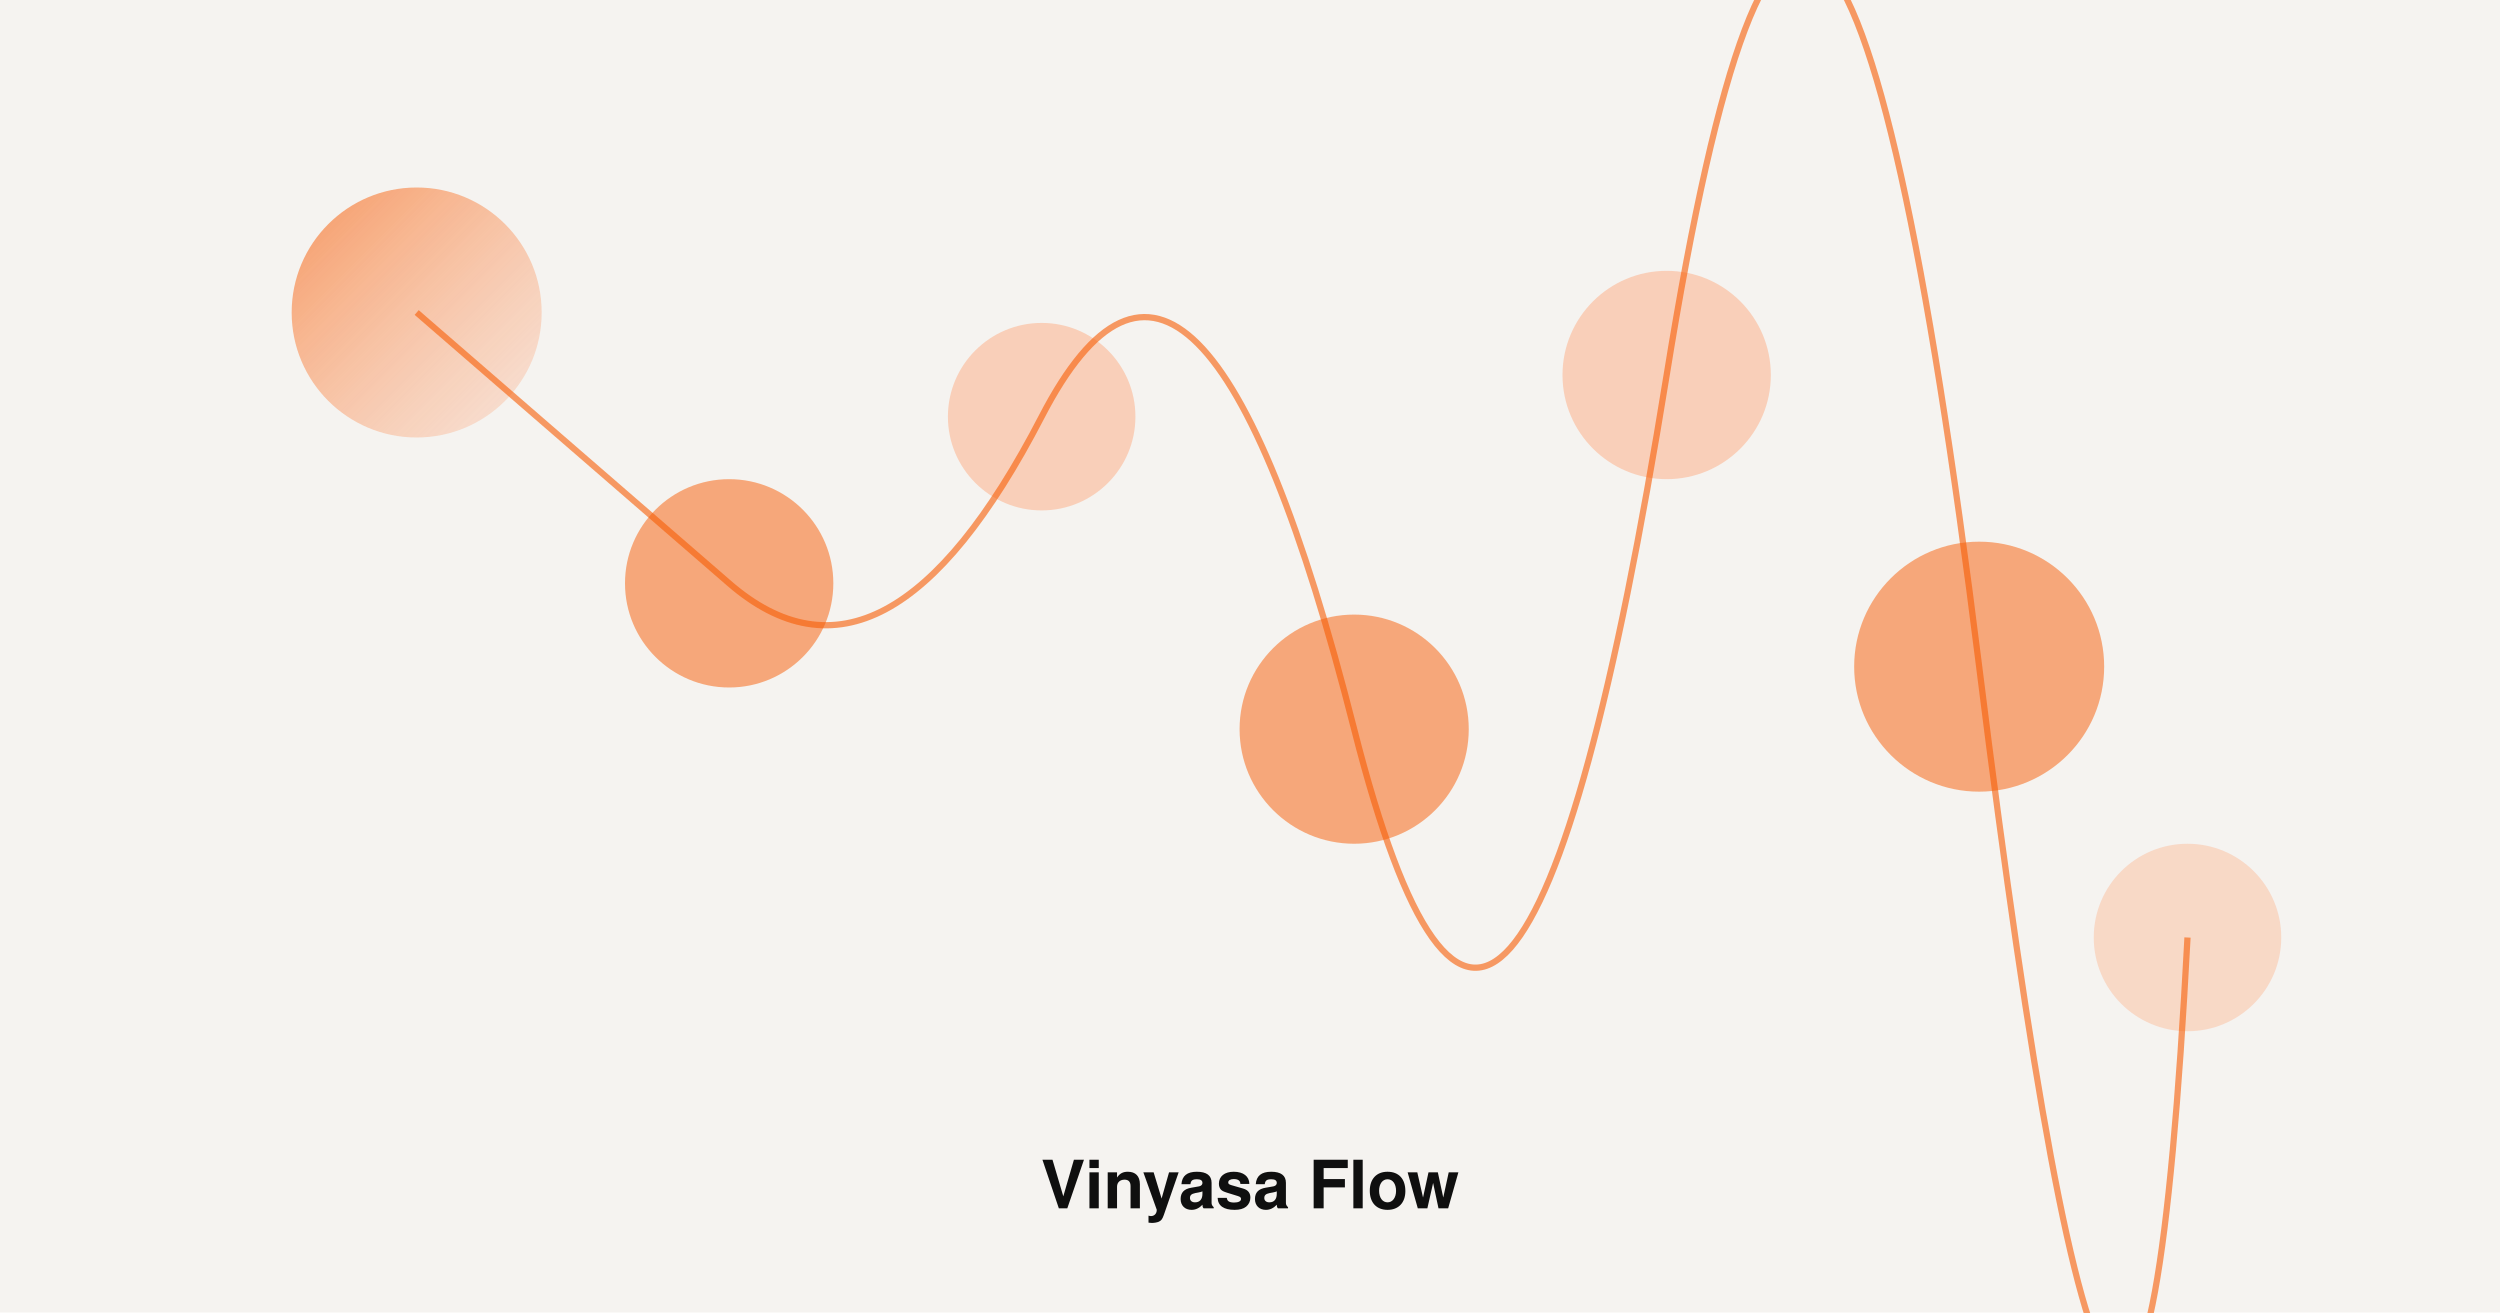
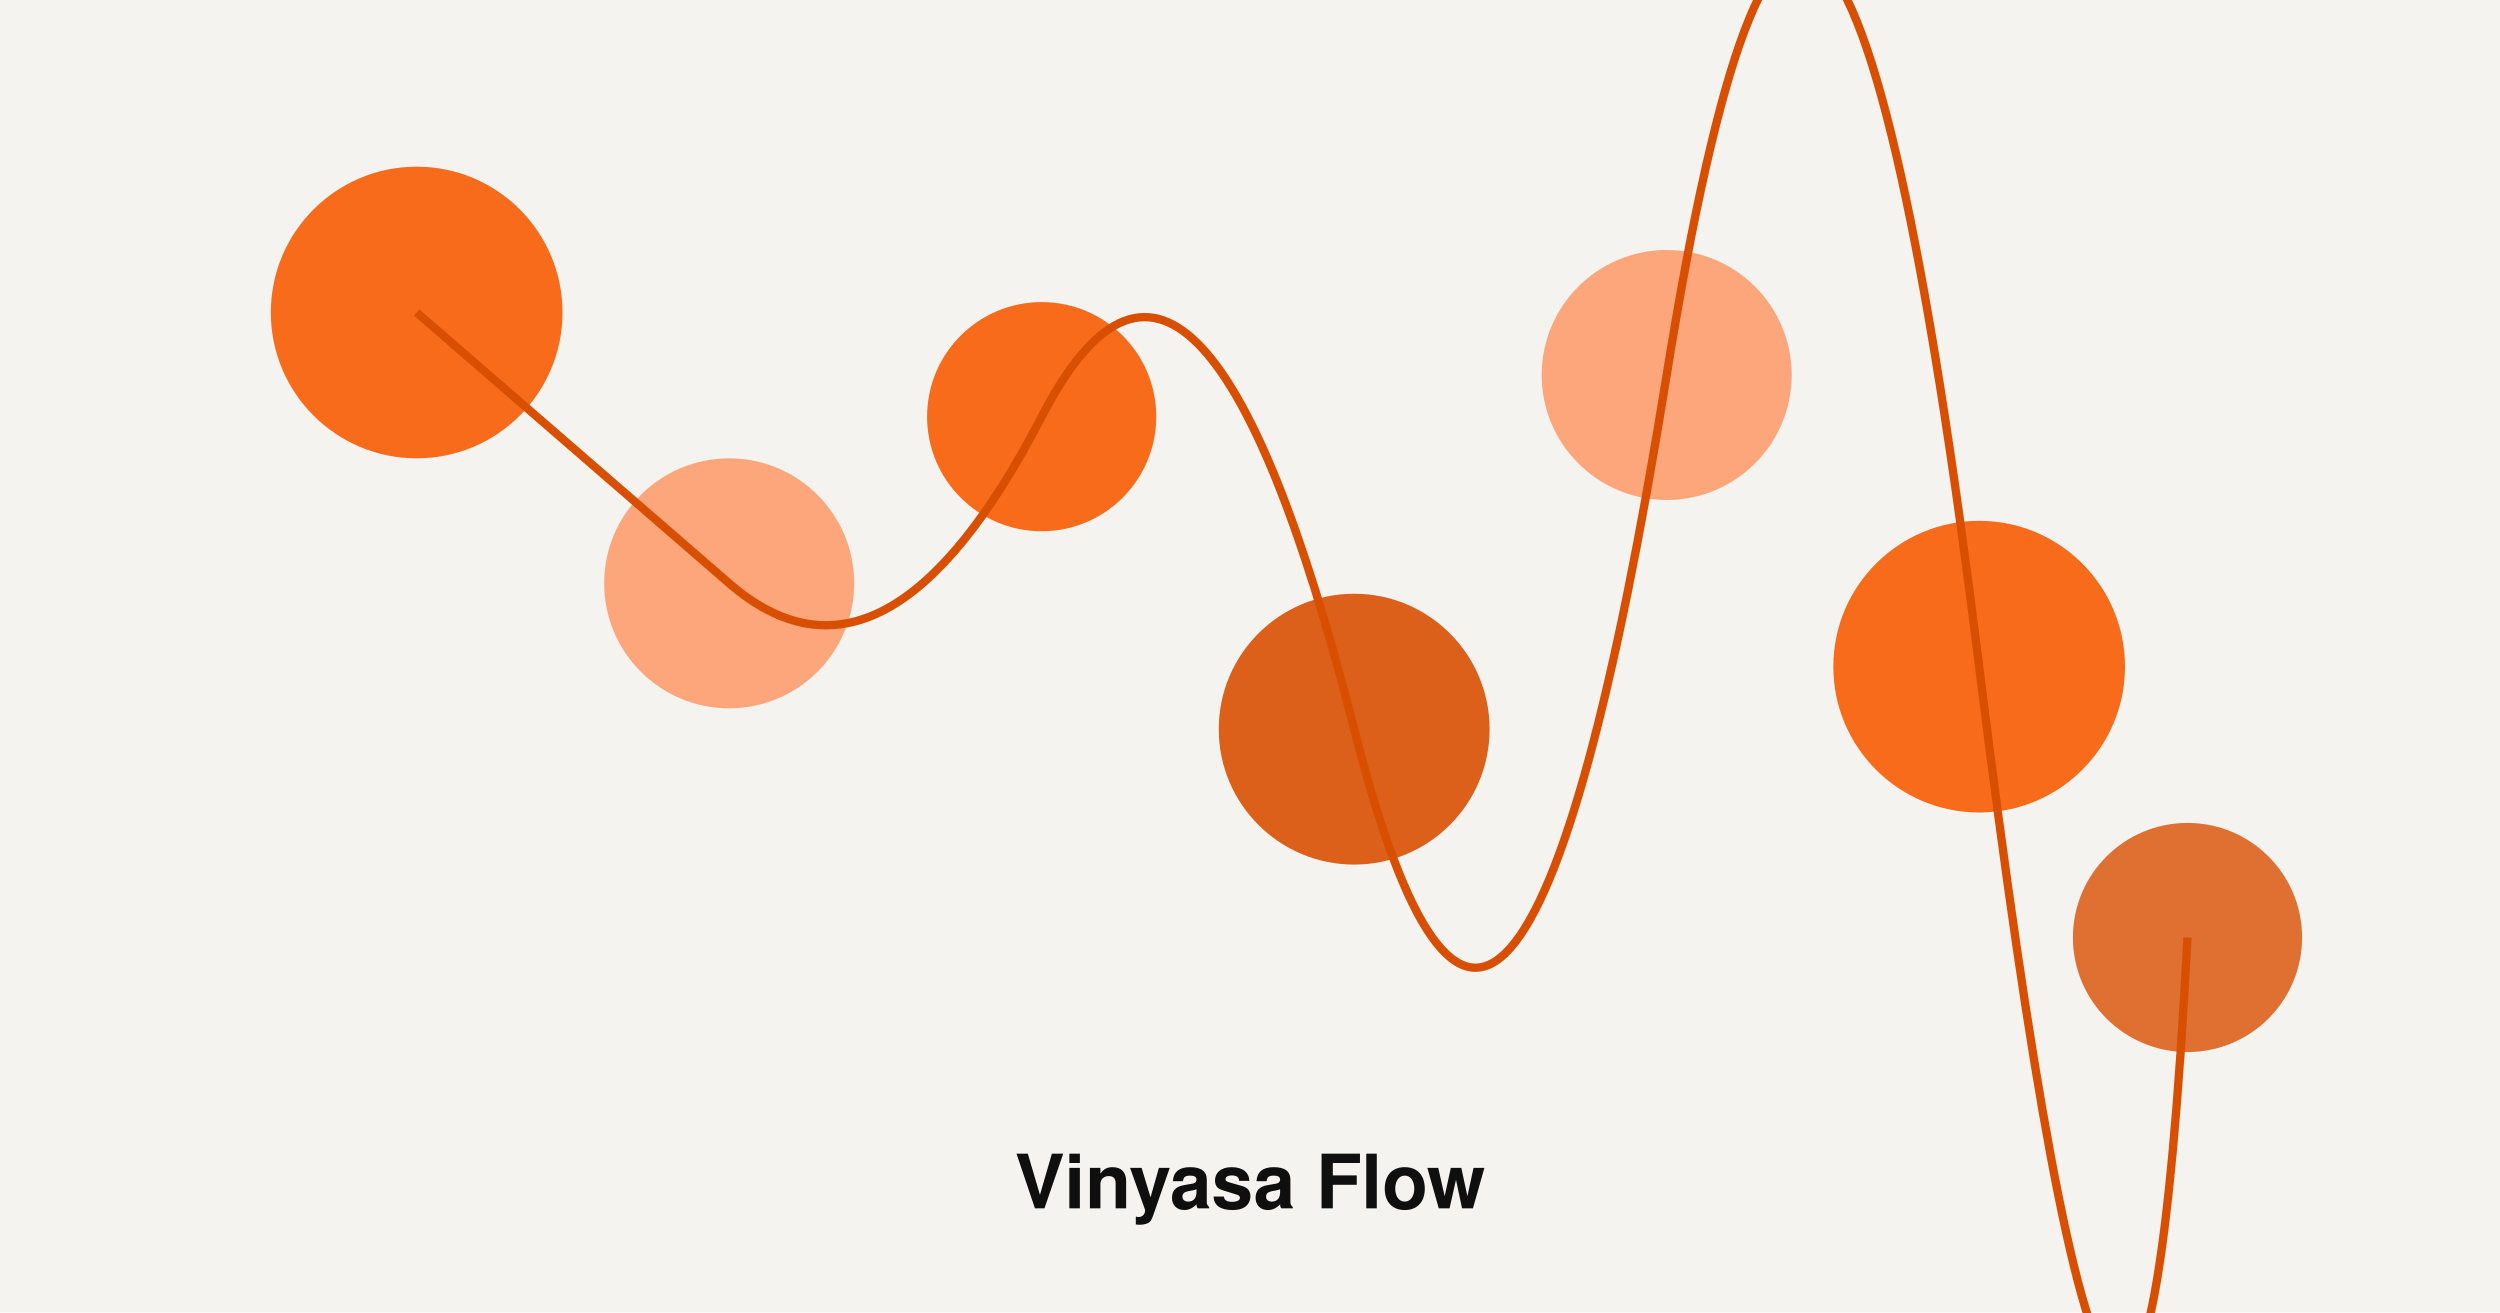
<svg xmlns="http://www.w3.org/2000/svg" viewBox="0 0 1200 630">
  <rect width="1200" height="630" fill="#f5f3f0" />
  <defs>
    <linearGradient id="flowGrad" x1="0%" y1="0%" x2="100%" y2="100%">
      <stop offset="0%" style="stop-color:#f75c03;stop-opacity:1" />
-       <stop offset="100%" style="stop-color:#ff9966;stop-opacity:0.3" />
+       <stop offset="100%" style="stop-color:#d94f02;stop-opacity:1" />
    </linearGradient>
  </defs>
-   <circle cx="200" cy="150" r="60" fill="url(#flowGrad)" opacity="0.6" />
-   <circle cx="350" cy="280" r="50" fill="#f75c03" opacity="0.5" />
-   <circle cx="500" cy="200" r="45" fill="#ff9966" opacity="0.4" />
-   <circle cx="650" cy="350" r="55" fill="#f75c03" opacity="0.5" />
-   <circle cx="800" cy="180" r="50" fill="#ff9966" opacity="0.4" />
-   <circle cx="950" cy="320" r="60" fill="#f75c03" opacity="0.5" />
-   <circle cx="1050" cy="450" r="45" fill="#ff9966" opacity="0.3" />
-   <path d="M 200 150 Q 275 215 350 280 T 500 200 T 650 350 T 800 180 T 950 320 T 1050 450" stroke="#f75c03" stroke-width="3" fill="none" opacity="0.6" />
-   <text x="600" y="580" font-family="Abacaxi, Helvetica, Arial, sans-serif" font-size="32" font-weight="bold" fill="#0f0f0f" text-anchor="middle">
+   <circle cx="200" cy="150" r="70" fill="#f75c03" opacity="0.9" />
+   <circle cx="350" cy="280" r="60" fill="#ff9966" opacity="0.85" />
+   <circle cx="500" cy="200" r="55" fill="#f75c03" opacity="0.9" />
+   <circle cx="650" cy="350" r="65" fill="#d94f02" opacity="0.9" />
+   <circle cx="800" cy="180" r="60" fill="#ff9966" opacity="0.85" />
+   <circle cx="950" cy="320" r="70" fill="#f75c03" opacity="0.9" />
+   <circle cx="1050" cy="450" r="55" fill="#d94f02" opacity="0.8" />
+   <path d="M 200 150 Q 275 215 350 280 T 500 200 T 650 350 T 800 180 T 950 320 T 1050 450" stroke="#d94f02" stroke-width="4" fill="none" opacity="1" />
+   <text x="600" y="580" font-family="Abacaxi, Helvetica, Arial, sans-serif" font-size="36" font-weight="bold" fill="#0f0f0f" text-anchor="middle">
    Vinyasa Flow
  </text>
</svg>
